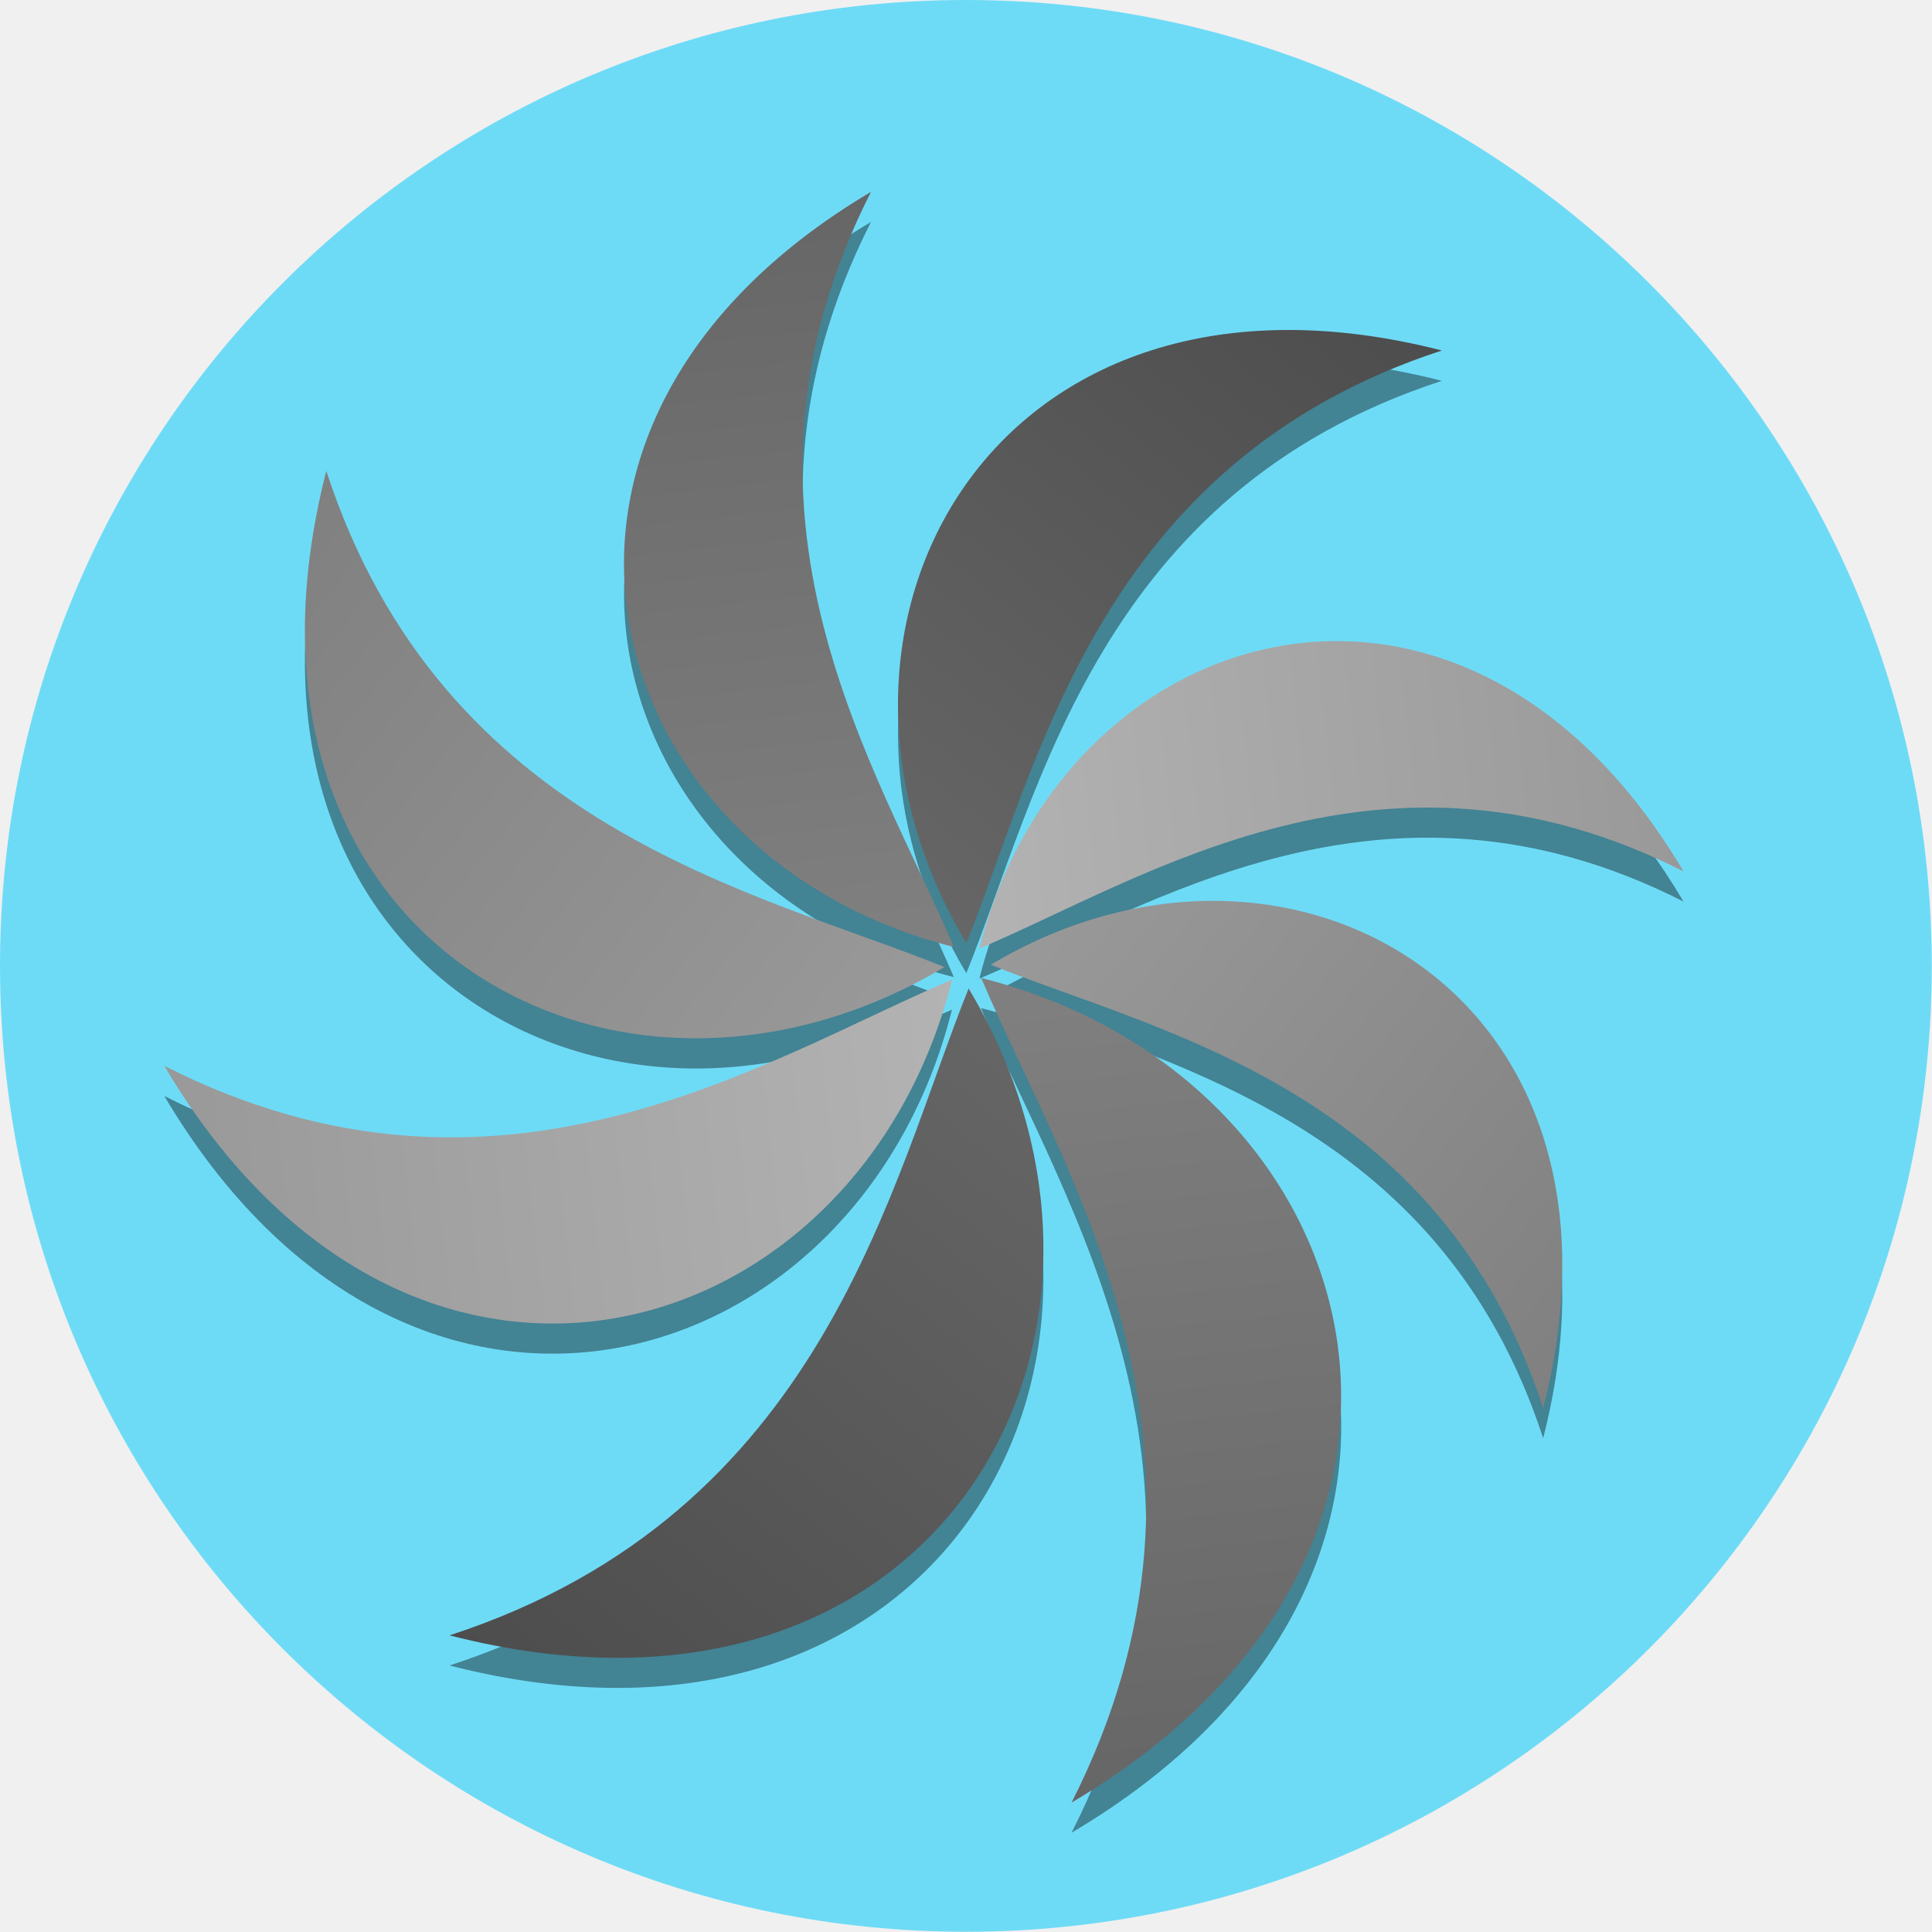
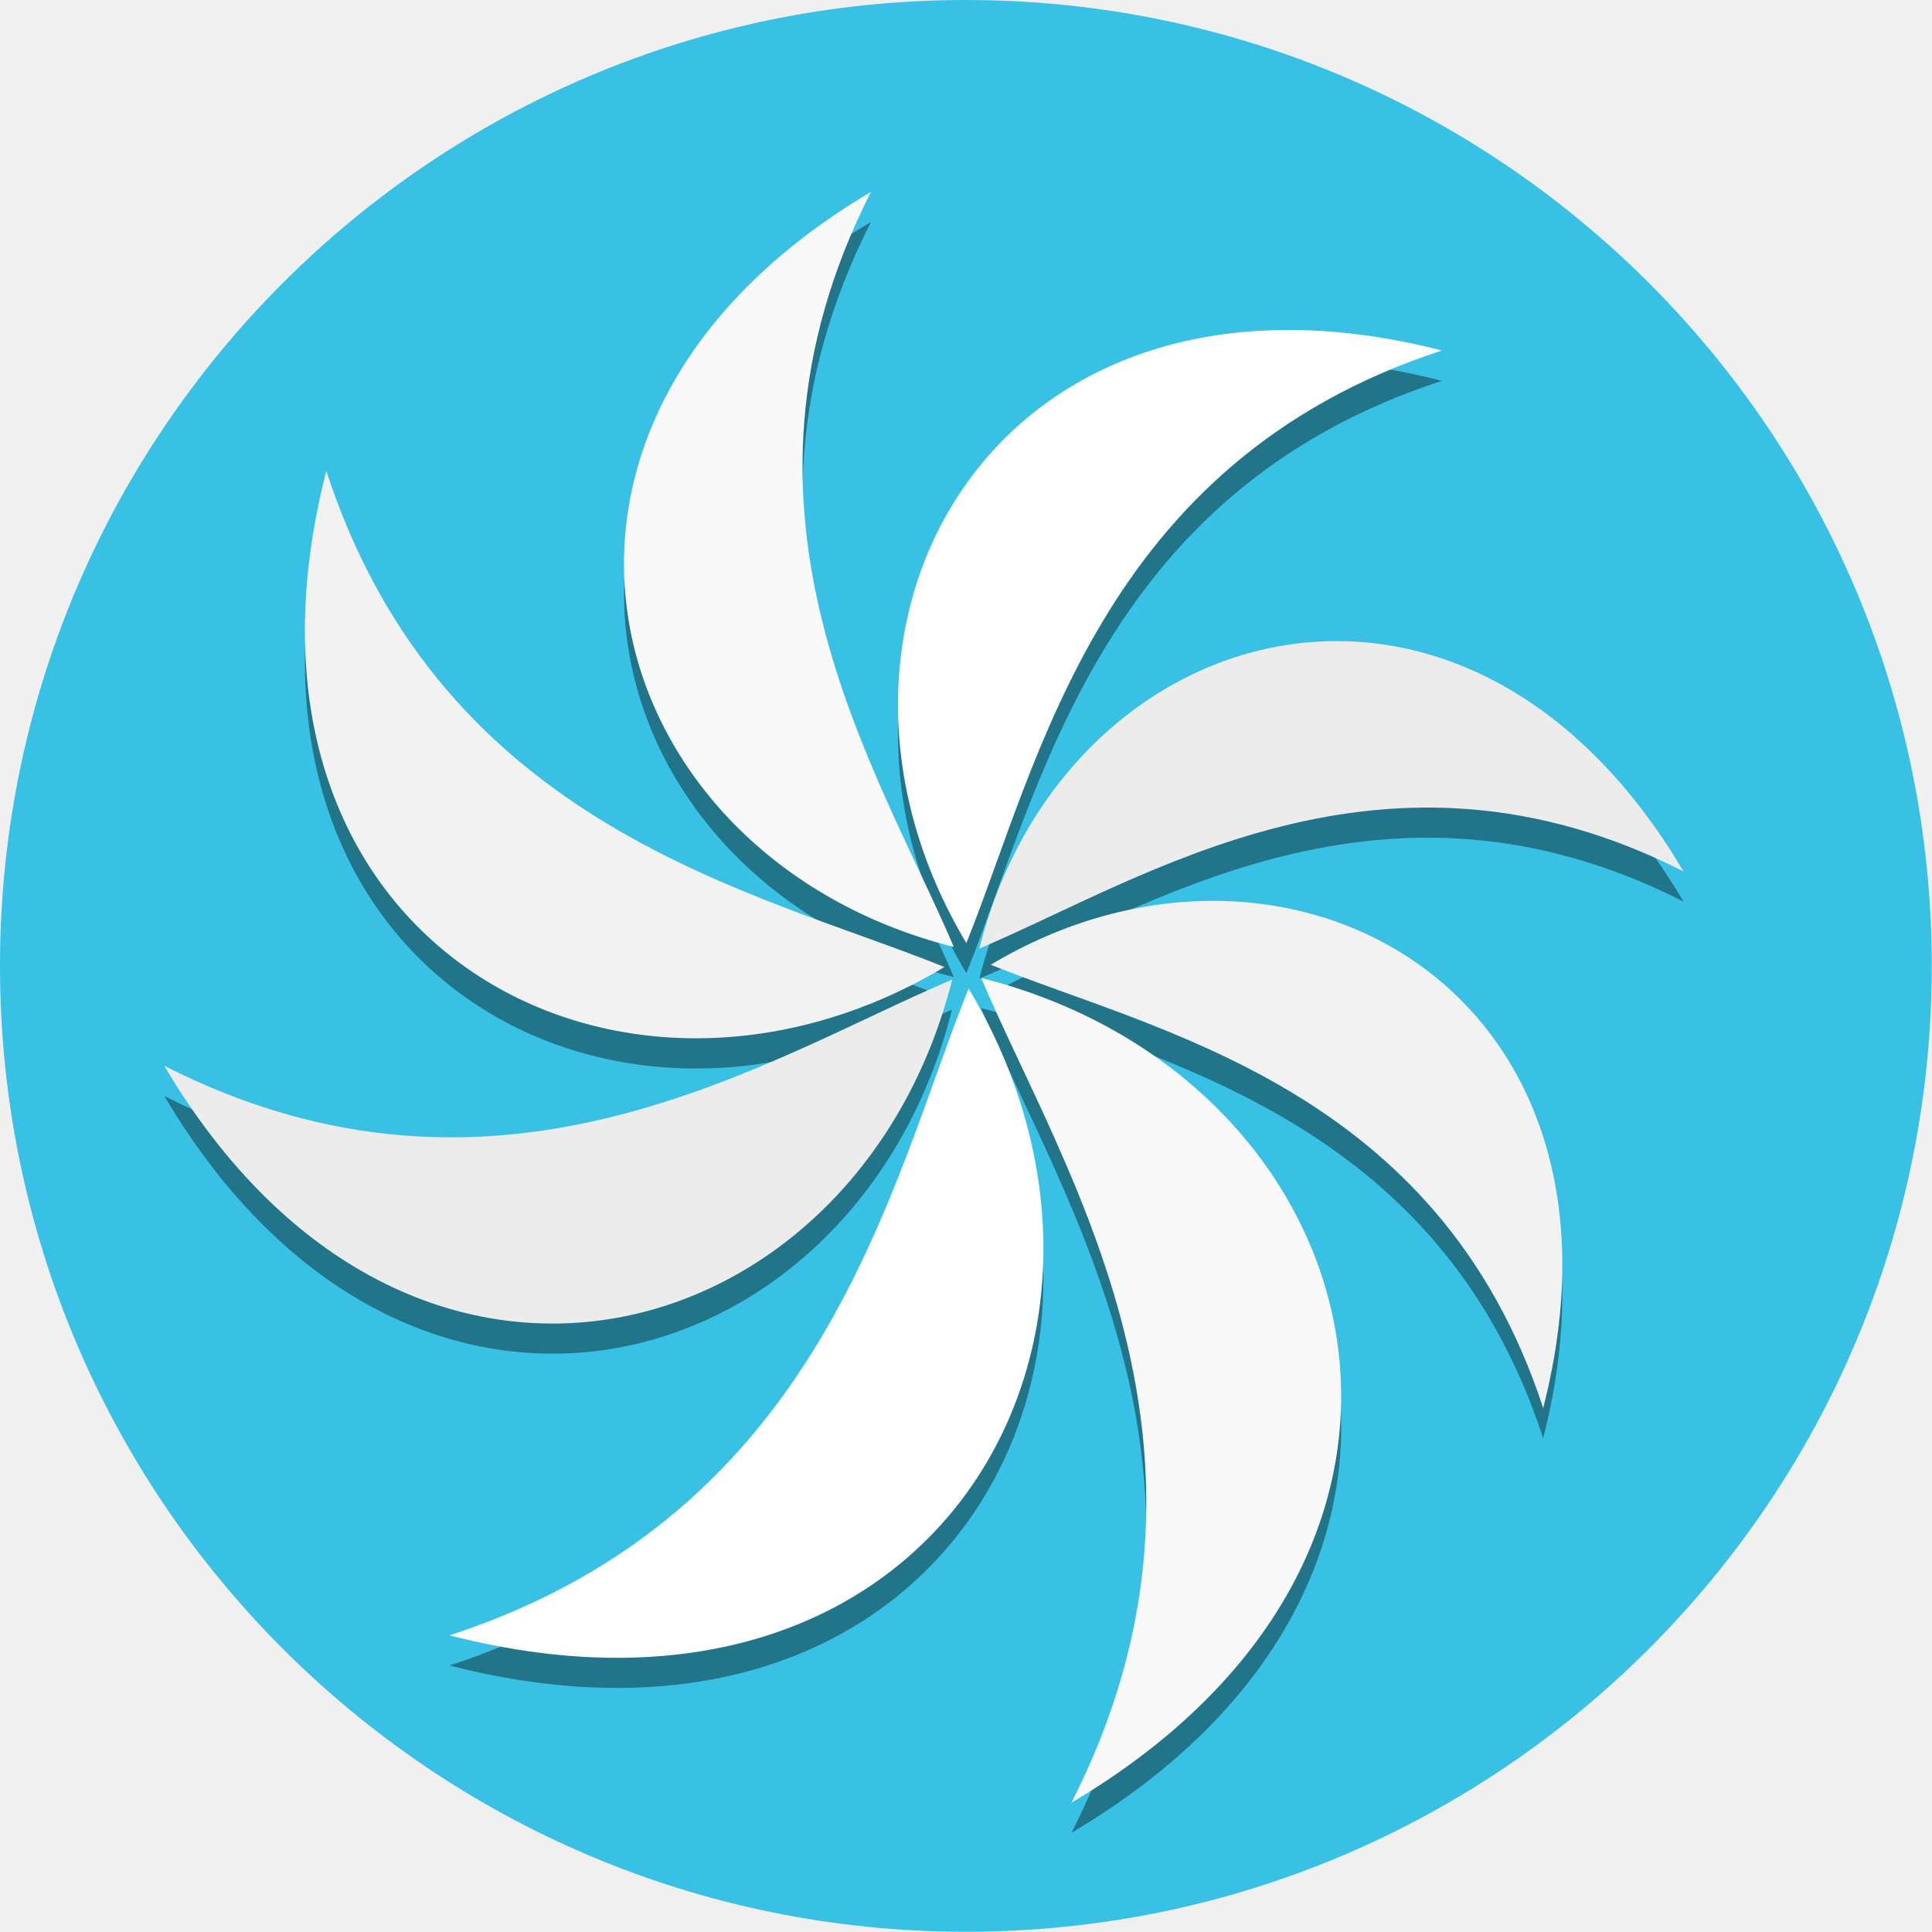
- <svg xmlns="http://www.w3.org/2000/svg" xmlns:xlink="http://www.w3.org/1999/xlink" width="32" height="32" version="1.1" viewBox="0 0 8.467 8.467" id="svg371">
+ <svg xmlns="http://www.w3.org/2000/svg" width="32" height="32" version="1.1" viewBox="0 0 8.467 8.467" id="svg371">
  <g id="g979">
-     <circle style="fill:#6edbf6;stroke:none;stroke-width:1.12;stroke-linecap:round;stroke-linejoin:round;stroke-miterlimit:4;stroke-dasharray:none;paint-order:markers fill stroke;fill-opacity:1" id="path1189" cx="4.233" cy="4.233" r="4.233" />
+     <circle style="fill:#38c1e4;stroke:none;stroke-width:1.12;stroke-linecap:round;stroke-linejoin:round;stroke-miterlimit:4;stroke-dasharray:none;paint-order:markers fill stroke;fill-opacity:1" id="path1189" cx="4.233" cy="4.233" r="4.233" />
    <g id="g965">
      <path id="path19790" style="opacity:0.4;fill:#000000;fill-opacity:1;stroke-width:10.805;stroke-linecap:round;stroke-linejoin:round;paint-order:markers fill stroke" d="M 3.817,0.973 C 2.071,2.006 2.618,3.89 4.18,4.282 3.849,3.502 3.101,2.383 3.817,0.973 Z M 5.632,1.578 C 4.145,1.588 3.512,3.055 4.235,4.265 4.553,3.479 4.815,2.159 6.319,1.669 6.073,1.606 5.844,1.577 5.632,1.578 Z M 1.43,2.196 C 0.904,4.246 2.697,5.233 4.139,4.37 3.319,4.038 1.942,3.765 1.43,2.196 Z M 5.842,2.942 C 5.144,2.95 4.498,3.47 4.292,4.289 5.02,3.981 6.063,3.283 7.378,3.951 6.957,3.239 6.384,2.936 5.842,2.942 Z M 5.299,4.08 C 4.984,4.083 4.654,4.173 4.342,4.36 5.075,4.656 6.305,4.9 6.763,6.303 7.119,4.914 6.285,4.072 5.299,4.08 Z M 4.299,4.418 C 4.661,5.27 5.478,6.491 4.696,8.032 6.603,6.904 6.006,4.847 4.299,4.418 Z m -0.127,0.007 C 3.358,4.77 2.192,5.551 0.72,4.803 1.798,6.625 3.763,6.055 4.172,4.425 Z m 0.073,0.039 C 3.898,5.322 3.613,6.763 1.97,7.299 4.116,7.85 5.149,5.974 4.245,4.464 Z" />
      <g id="g953">
-         <path style="fill:url(#linearGradient3398);fill-opacity:1;stroke-width:10.805;stroke-linecap:round;stroke-linejoin:round;paint-order:markers fill stroke" d="M 4.139,4.238 C 3.319,3.906 1.942,3.633 1.43,2.064 0.904,4.114 2.696,5.1 4.139,4.238 Z" id="path4519" />
-         <path style="fill:url(#linearGradient3200);fill-opacity:1;stroke-width:10.805;stroke-linecap:round;stroke-linejoin:round;paint-order:markers fill stroke" d="M 4.173,4.293 C 3.359,4.638 2.192,5.419 0.72,4.671 1.798,6.493 3.763,5.923 4.173,4.293 Z" id="path4845" />
-         <path style="fill:url(#linearGradient1296);fill-opacity:1;stroke-width:11.311;stroke-linecap:round;stroke-linejoin:round;paint-order:markers fill stroke" d="M 4.3,4.286 C 4.661,5.138 5.478,6.359 4.696,7.9 6.602,6.772 6.006,4.714 4.3,4.286 Z" id="path5276" />
-         <path style="fill:url(#linearGradient1298);fill-opacity:1;stroke-width:11.311;stroke-linecap:round;stroke-linejoin:round;paint-order:markers fill stroke" d="M 4.245,4.332 C 3.899,5.19 3.613,6.631 1.97,7.167 4.116,7.718 5.149,5.842 4.245,4.332 Z" id="path10802" />
-         <path style="fill:url(#linearGradient3558);fill-opacity:1;stroke-width:10.358;stroke-linecap:round;stroke-linejoin:round;paint-order:markers fill stroke" d="M 4.18,4.15 C 3.849,3.37 3.101,2.251 3.817,0.841 2.071,1.874 2.617,3.757 4.18,4.15 Z" id="path4521" />
-         <path style="fill:url(#linearGradient3642);fill-opacity:1;stroke-width:10.358;stroke-linecap:round;stroke-linejoin:round;paint-order:markers fill stroke" d="M 4.235,4.133 C 4.553,3.347 4.815,2.027 6.319,1.536 4.354,1.032 3.408,2.75 4.235,4.133 Z" id="path10884" />
-         <path style="fill:url(#linearGradient2698);fill-opacity:1;stroke-width:9.658;stroke-linecap:round;stroke-linejoin:round;paint-order:markers fill stroke" d="M 4.292,4.157 C 5.02,3.849 6.063,3.151 7.378,3.819 6.415,2.191 4.659,2.7 4.292,4.157 Z" id="path10966" />
-         <path style="fill:url(#linearGradient2023);fill-opacity:1;stroke-width:9.658;stroke-linecap:round;stroke-linejoin:round;paint-order:markers fill stroke" d="M 4.342,4.228 C 5.074,4.524 6.305,4.768 6.763,6.171 7.233,4.338 5.631,3.456 4.342,4.228 Z" id="path11048" />
+         <path style="fill:#f2f2f2;fill-opacity:1;stroke-width:10.805;stroke-linecap:round;stroke-linejoin:round;paint-order:markers fill stroke" d="M 4.139,4.238 C 3.319,3.906 1.942,3.633 1.43,2.064 0.904,4.114 2.696,5.1 4.139,4.238 Z" id="path4519" />
+         <path style="fill:#ececec;fill-opacity:1;stroke-width:10.805;stroke-linecap:round;stroke-linejoin:round;paint-order:markers fill stroke" d="M 4.173,4.293 C 3.359,4.638 2.192,5.419 0.72,4.671 1.798,6.493 3.763,5.923 4.173,4.293 Z" id="path4845" />
+         <path style="fill:#f9f9f9;fill-opacity:1;stroke-width:11.311;stroke-linecap:round;stroke-linejoin:round;paint-order:markers fill stroke" d="M 4.3,4.286 C 4.661,5.138 5.478,6.359 4.696,7.9 6.602,6.772 6.006,4.714 4.3,4.286 Z" id="path5276" />
+         <path style="fill:#ffffff;fill-opacity:1;stroke-width:11.311;stroke-linecap:round;stroke-linejoin:round;paint-order:markers fill stroke" d="M 4.245,4.332 C 3.899,5.19 3.613,6.631 1.97,7.167 4.116,7.718 5.149,5.842 4.245,4.332 Z" id="path10802" />
+         <path style="fill:#f9f9f9;fill-opacity:1;stroke-width:10.358;stroke-linecap:round;stroke-linejoin:round;paint-order:markers fill stroke" d="M 4.18,4.15 C 3.849,3.37 3.101,2.251 3.817,0.841 2.071,1.874 2.617,3.757 4.18,4.15 Z" id="path4521" />
+         <path style="fill:#ffffff;fill-opacity:1;stroke-width:10.358;stroke-linecap:round;stroke-linejoin:round;paint-order:markers fill stroke" d="M 4.235,4.133 C 4.553,3.347 4.815,2.027 6.319,1.536 4.354,1.032 3.408,2.75 4.235,4.133 Z" id="path10884" />
+         <path style="fill:#ececec;fill-opacity:1;stroke-width:9.658;stroke-linecap:round;stroke-linejoin:round;paint-order:markers fill stroke" d="M 4.292,4.157 C 5.02,3.849 6.063,3.151 7.378,3.819 6.415,2.191 4.659,2.7 4.292,4.157 Z" id="path10966" />
+         <path style="fill:#f2f2f2;fill-opacity:1;stroke-width:9.658;stroke-linecap:round;stroke-linejoin:round;paint-order:markers fill stroke" d="M 4.342,4.228 C 5.074,4.524 6.305,4.768 6.763,6.171 7.233,4.338 5.631,3.456 4.342,4.228 Z" id="path11048" />
      </g>
    </g>
  </g>
  <defs id="defs37">
-     <linearGradient id="linearGradient3640">
-       <stop style="stop-color:#4d4d4d;stop-opacity:1" offset="0" id="stop3636" />
-       <stop style="stop-color:#666666;stop-opacity:1" offset="1" id="stop3638" />
-     </linearGradient>
-     <linearGradient id="linearGradient3556">
-       <stop style="stop-color:#666666;stop-opacity:1" offset="0" id="stop3552" />
-       <stop style="stop-color:#808080;stop-opacity:1" offset="1" id="stop3554" />
-     </linearGradient>
-     <linearGradient id="linearGradient3396">
-       <stop style="stop-color:#808080;stop-opacity:1" offset="0" id="stop3392" />
-       <stop style="stop-color:#999999;stop-opacity:1" offset="1" id="stop3394" />
-     </linearGradient>
-     <linearGradient id="linearGradient3198">
-       <stop style="stop-color:#999999;stop-opacity:1" offset="0" id="stop3194" />
-       <stop style="stop-color:#b3b3b3;stop-opacity:1" offset="1" id="stop3196" />
-     </linearGradient>
-     <linearGradient id="linearGradient2696">
-       <stop style="stop-color:#b3b3b3;stop-opacity:1" offset="0" id="stop2692" />
-       <stop style="stop-color:#999999;stop-opacity:1" offset="1" id="stop2694" />
-     </linearGradient>
-     <linearGradient id="linearGradient2021">
-       <stop style="stop-color:#999999;stop-opacity:1" offset="0" id="stop2017" />
-       <stop style="stop-color:#808080;stop-opacity:1" offset="1" id="stop2019" />
-     </linearGradient>
-     <linearGradient id="linearGradient1598">
-       <stop style="stop-color:#666666;stop-opacity:1" offset="0" id="stop1594" />
-       <stop style="stop-color:#4d4d4d;stop-opacity:1" offset="1" id="stop1596" />
-     </linearGradient>
-     <linearGradient id="linearGradient862">
-       <stop style="stop-color:#808080;stop-opacity:1" offset="0" id="stop858" />
-       <stop style="stop-color:#666666;stop-opacity:1" offset="1" id="stop860" />
-     </linearGradient>
    <style id="current-color-scheme" type="text/css">.ColorScheme-Text { color:#565656; } .ColorScheme-Highlight { color:#5294e2; }</style>
    <style type="text/css" id="style13">.ColorScheme-Text { color:#565656; } .ColorScheme-Highlight { color:#5294e2; }</style>
    <style type="text/css" id="style15">.ColorScheme-Text { color:#565656; } .ColorScheme-Highlight { color:#5294e2; }</style>
    <style type="text/css" id="style17">.ColorScheme-Text { color:#565656; } .ColorScheme-Highlight { color:#5294e2; }</style>
    <style type="text/css" id="style19">.ColorScheme-Text { color:#565656; } .ColorScheme-Highlight { color:#5294e2; }</style>
    <style type="text/css" id="style21">.ColorScheme-Text { color:#565656; } .ColorScheme-Highlight { color:#5294e2; }</style>
    <style type="text/css" id="style23">.ColorScheme-Text { color:#565656; } .ColorScheme-Highlight { color:#5294e2; }</style>
    <style type="text/css" id="style25">.ColorScheme-Text { color:#565656; } .ColorScheme-Highlight { color:#5294e2; }</style>
    <style type="text/css" id="style27">.ColorScheme-Text { color:#565656; } .ColorScheme-Highlight { color:#5294e2; }</style>
    <style type="text/css" id="style29" />
    <style type="text/css" id="style31" />
    <style type="text/css" id="style33">.ColorScheme-Text { color:#565656; } .ColorScheme-Highlight { color:#5294e2; }</style>
    <style type="text/css" id="style35">.ColorScheme-Text { color:#565656; } .ColorScheme-Highlight { color:#5294e2; }</style>
-     <linearGradient xlink:href="#linearGradient862" id="linearGradient1296" gradientUnits="userSpaceOnUse" x1="4.3" y1="4.286" x2="4.696" y2="7.9" />
-     <linearGradient xlink:href="#linearGradient1598" id="linearGradient1298" gradientUnits="userSpaceOnUse" x1="4.245" y1="4.332" x2="1.97" y2="7.167" />
-     <linearGradient xlink:href="#linearGradient2021" id="linearGradient2023" x1="4.342" y1="4.228" x2="6.763" y2="6.171" gradientUnits="userSpaceOnUse" />
-     <linearGradient xlink:href="#linearGradient2696" id="linearGradient2698" x1="4.292" y1="4.157" x2="7.378" y2="3.819" gradientUnits="userSpaceOnUse" />
-     <linearGradient xlink:href="#linearGradient3198" id="linearGradient3200" x1="0.72" y1="4.671" x2="4.173" y2="4.293" gradientUnits="userSpaceOnUse" />
-     <linearGradient xlink:href="#linearGradient3396" id="linearGradient3398" x1="1.43" y1="2.064" x2="4.139" y2="4.238" gradientUnits="userSpaceOnUse" />
-     <linearGradient xlink:href="#linearGradient3556" id="linearGradient3558" x1="3.817" y1="0.841" x2="4.18" y2="4.15" gradientUnits="userSpaceOnUse" />
-     <linearGradient xlink:href="#linearGradient3640" id="linearGradient3642" x1="6.319" y1="1.536" x2="4.235" y2="4.133" gradientUnits="userSpaceOnUse" />
  </defs>
</svg>
